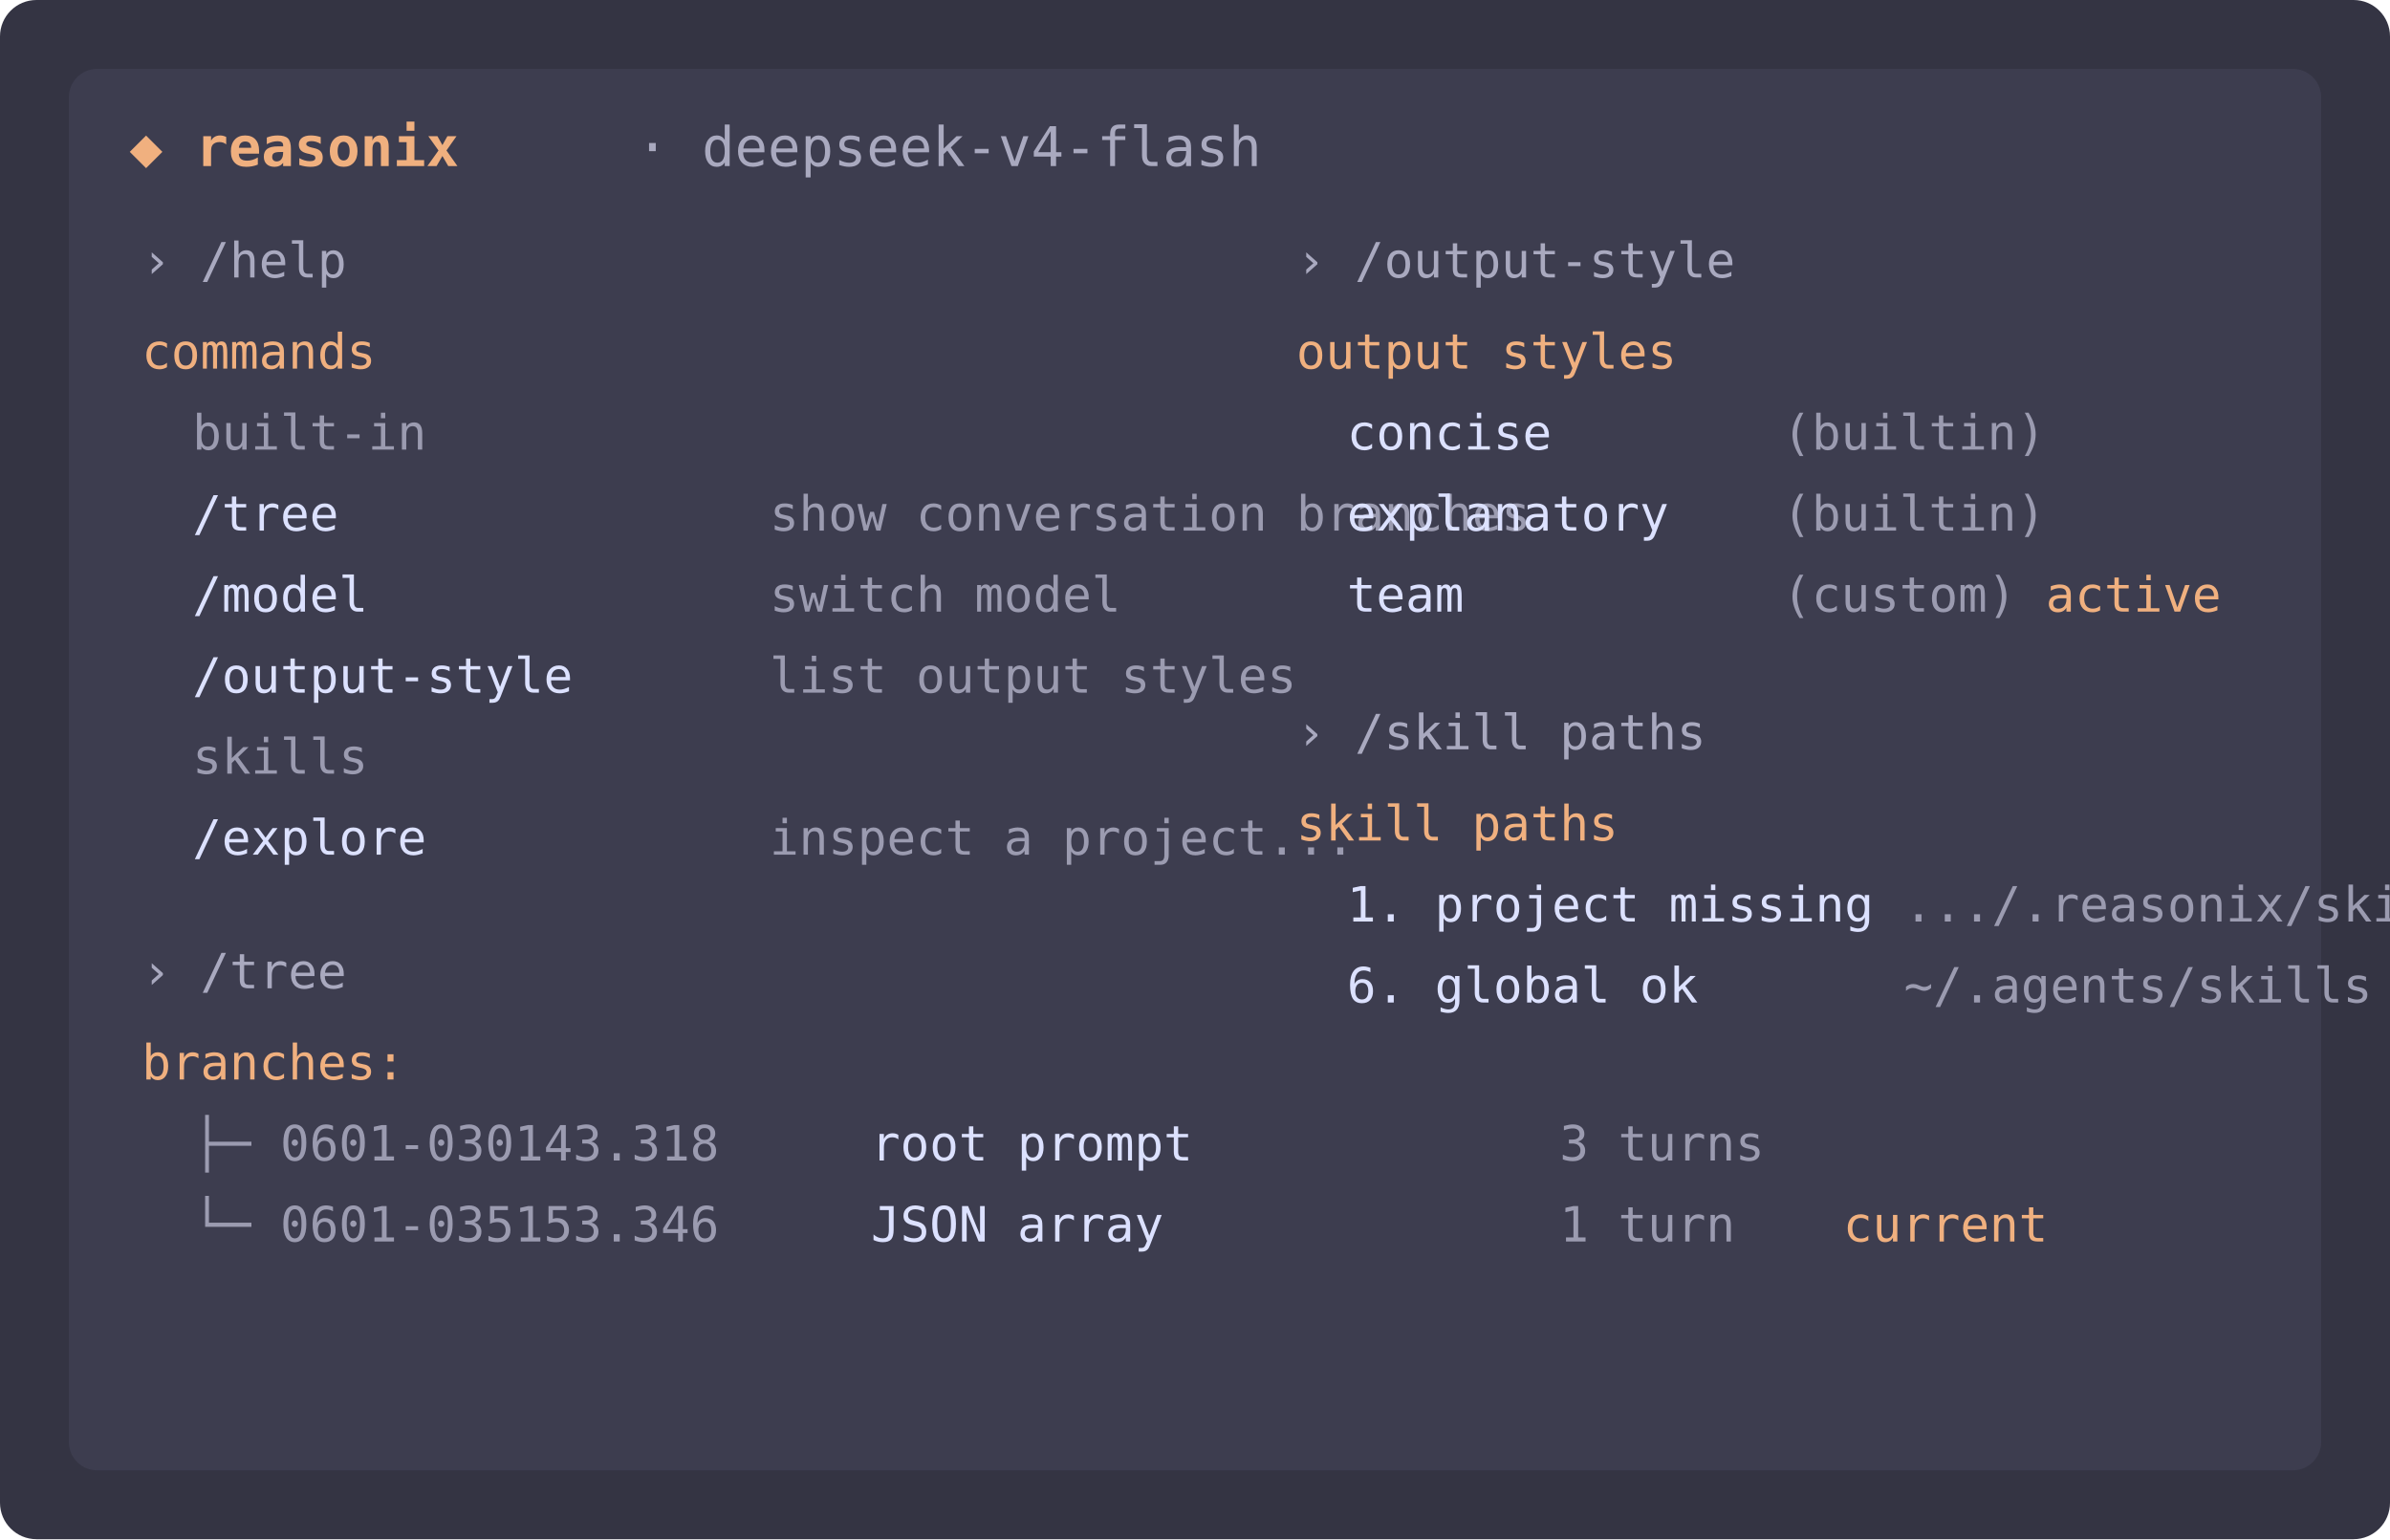
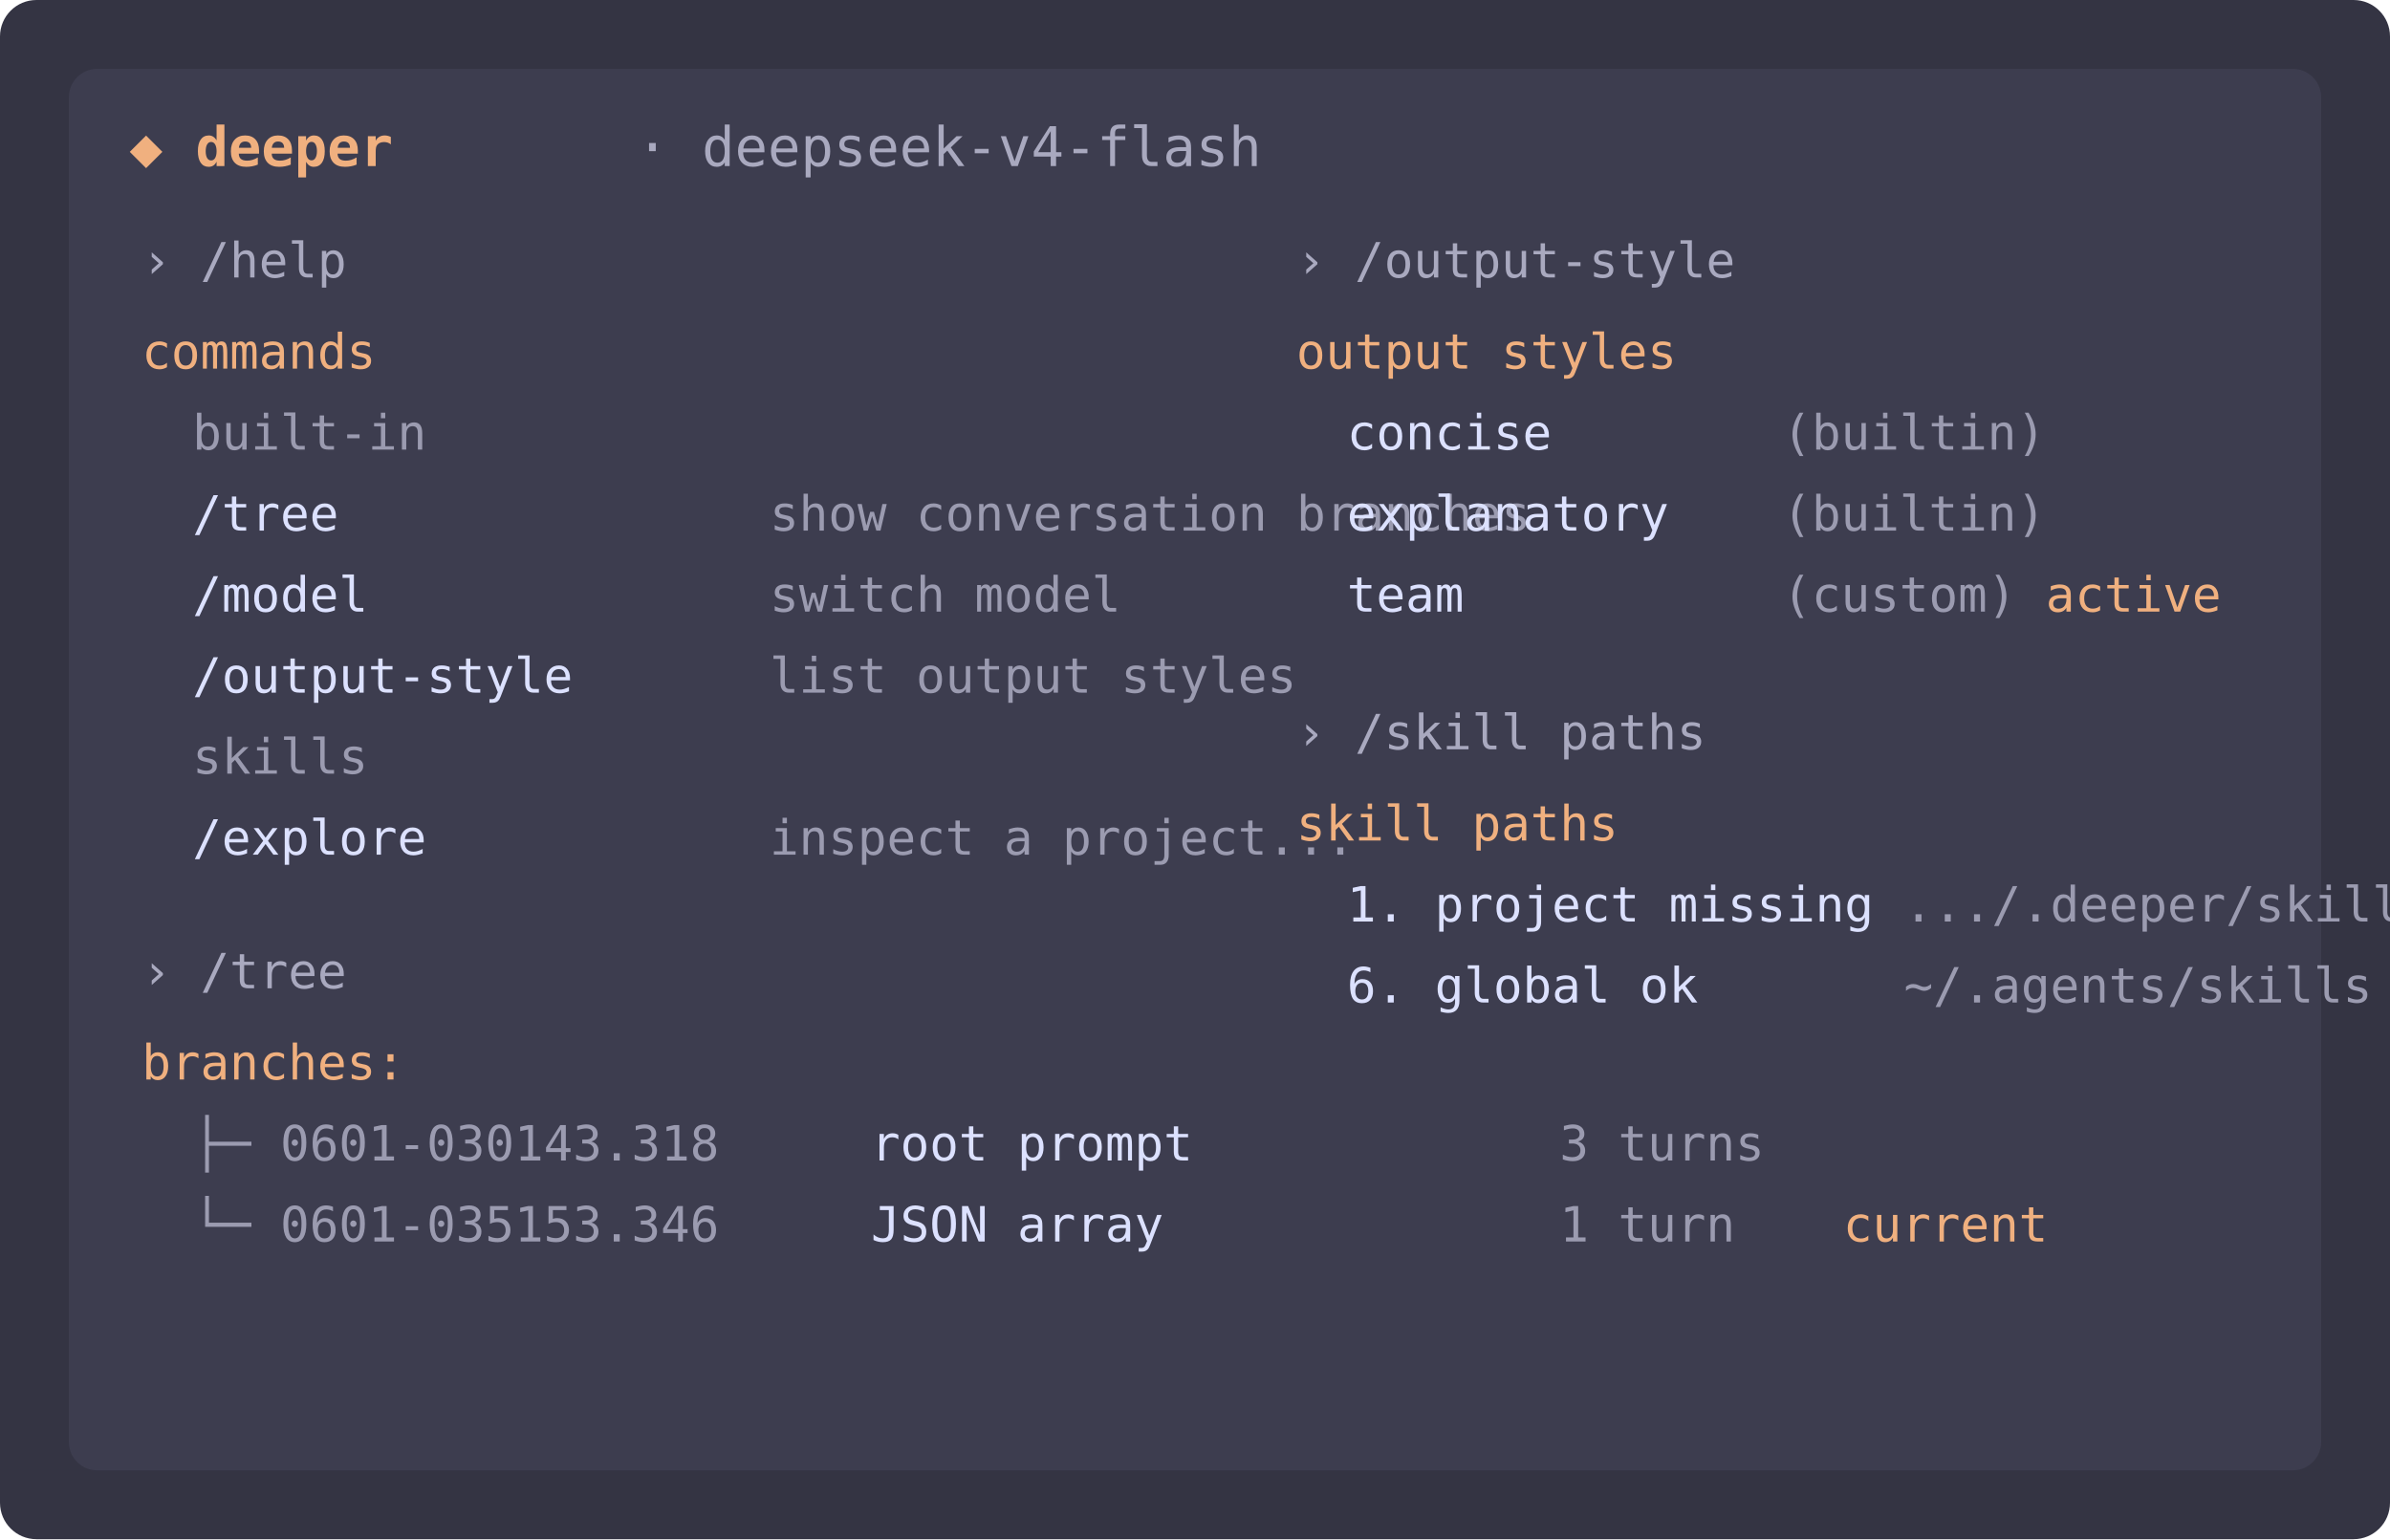
<svg xmlns="http://www.w3.org/2000/svg" width="1180" height="760" viewBox="0 0 1180 760" role="img" aria-labelledby="title desc">
  <rect width="1180" height="760" rx="18" fill="#343443" />
  <rect x="34" y="34" width="1112" height="692" rx="14" fill="#3d3d4f" />
-   <text x="64" y="82" fill="#f0b07f" font-family="Menlo, Consolas, monospace" font-size="27" font-weight="700">◆ reasonix</text>
+   <text x="64" y="82" fill="#f0b07f" font-family="Menlo, Consolas, monospace" font-size="27" font-weight="700">◆ deeper</text>
  <text x="314" y="82" fill="#a9a9bf" font-family="Menlo, Consolas, monospace" font-size="27">· deepseek-v4-flash</text>
  <g font-family="Menlo, Consolas, monospace" font-size="24">
    <text x="70" y="137" fill="#a9a9bf">› /help</text>
    <text x="70" y="182" fill="#f0b07f">commands</text>
    <text x="95" y="222" fill="#9b9bb0">built-in</text>
    <text x="95" y="262" fill="#dce1ff">/tree</text>
    <text x="380" y="262" fill="#9b9bb0">show conversation branches</text>
    <text x="95" y="302" fill="#dce1ff">/model</text>
    <text x="380" y="302" fill="#9b9bb0">switch model</text>
    <text x="95" y="342" fill="#dce1ff">/output-style</text>
    <text x="380" y="342" fill="#9b9bb0">list output styles</text>
    <text x="95" y="382" fill="#9b9bb0">skills</text>
    <text x="95" y="422" fill="#dce1ff">/explore</text>
    <text x="380" y="422" fill="#9b9bb0">inspect a project...</text>
    <text x="70" y="488" fill="#a9a9bf">› /tree</text>
    <text x="70" y="533" fill="#f0b07f">branches:</text>
    <text x="95" y="573" fill="#9b9bb0">├─ 0601-030143.318</text>
    <text x="430" y="573" fill="#dce1ff">root prompt</text>
    <text x="770" y="573" fill="#9b9bb0">3 turns</text>
    <text x="95" y="613" fill="#9b9bb0">└─ 0601-035153.346</text>
    <text x="430" y="613" fill="#dce1ff">JSON array</text>
    <text x="770" y="613" fill="#9b9bb0">1 turn</text>
    <text x="910" y="613" fill="#f0b07f">current</text>
    <text x="640" y="137" fill="#a9a9bf">› /output-style</text>
    <text x="640" y="182" fill="#f0b07f">output styles</text>
    <text x="665" y="222" fill="#dce1ff">concise</text>
    <text x="880" y="222" fill="#9b9bb0">(builtin)</text>
    <text x="665" y="262" fill="#dce1ff">explanatory</text>
    <text x="880" y="262" fill="#9b9bb0">(builtin)</text>
    <text x="665" y="302" fill="#dce1ff">team</text>
    <text x="880" y="302" fill="#9b9bb0">(custom)</text>
    <text x="1010" y="302" fill="#f0b07f">active</text>
    <text x="640" y="370" fill="#a9a9bf">› /skill paths</text>
    <text x="640" y="415" fill="#f0b07f">skill paths</text>
    <text x="665" y="455" fill="#dce1ff">1. project  missing</text>
-     <text x="940" y="455" fill="#9b9bb0">.../.reasonix/skills</text>
+     <text x="940" y="455" fill="#9b9bb0">.../.deeper/skills</text>
    <text x="665" y="495" fill="#dce1ff">6. global   ok</text>
    <text x="940" y="495" fill="#9b9bb0">~/.agents/skills</text>
  </g>
</svg>
